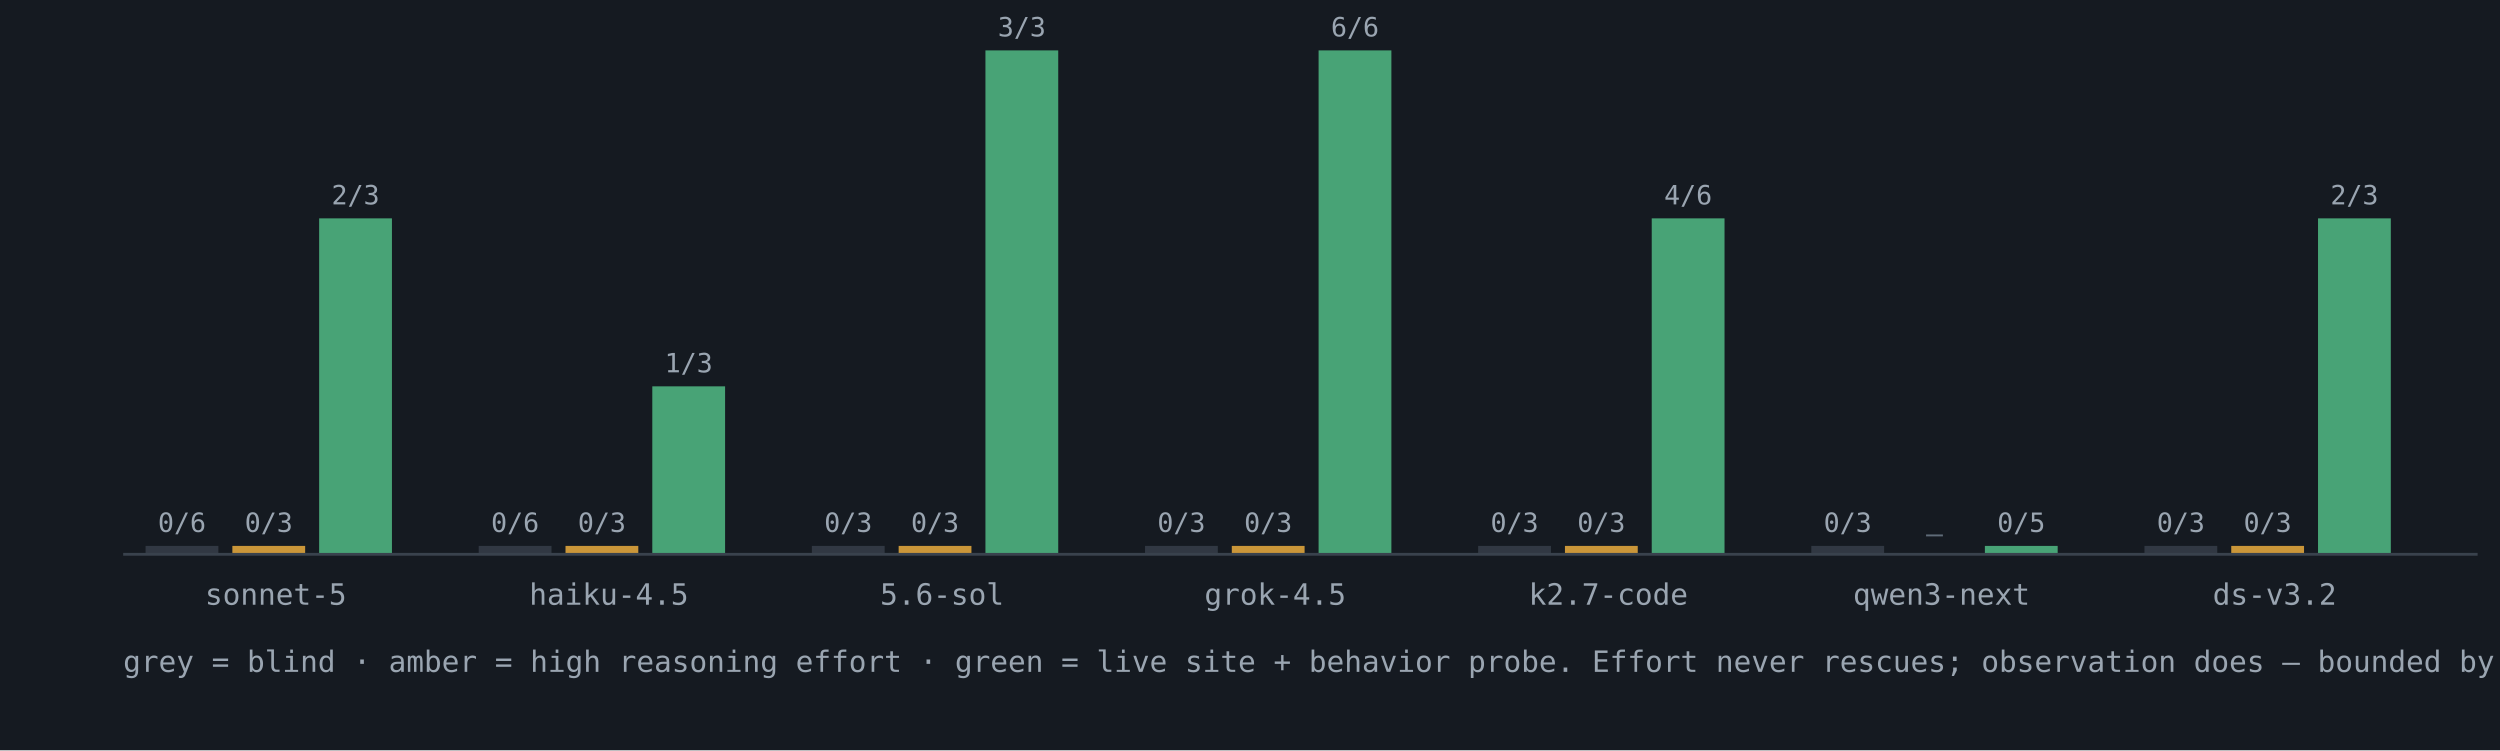
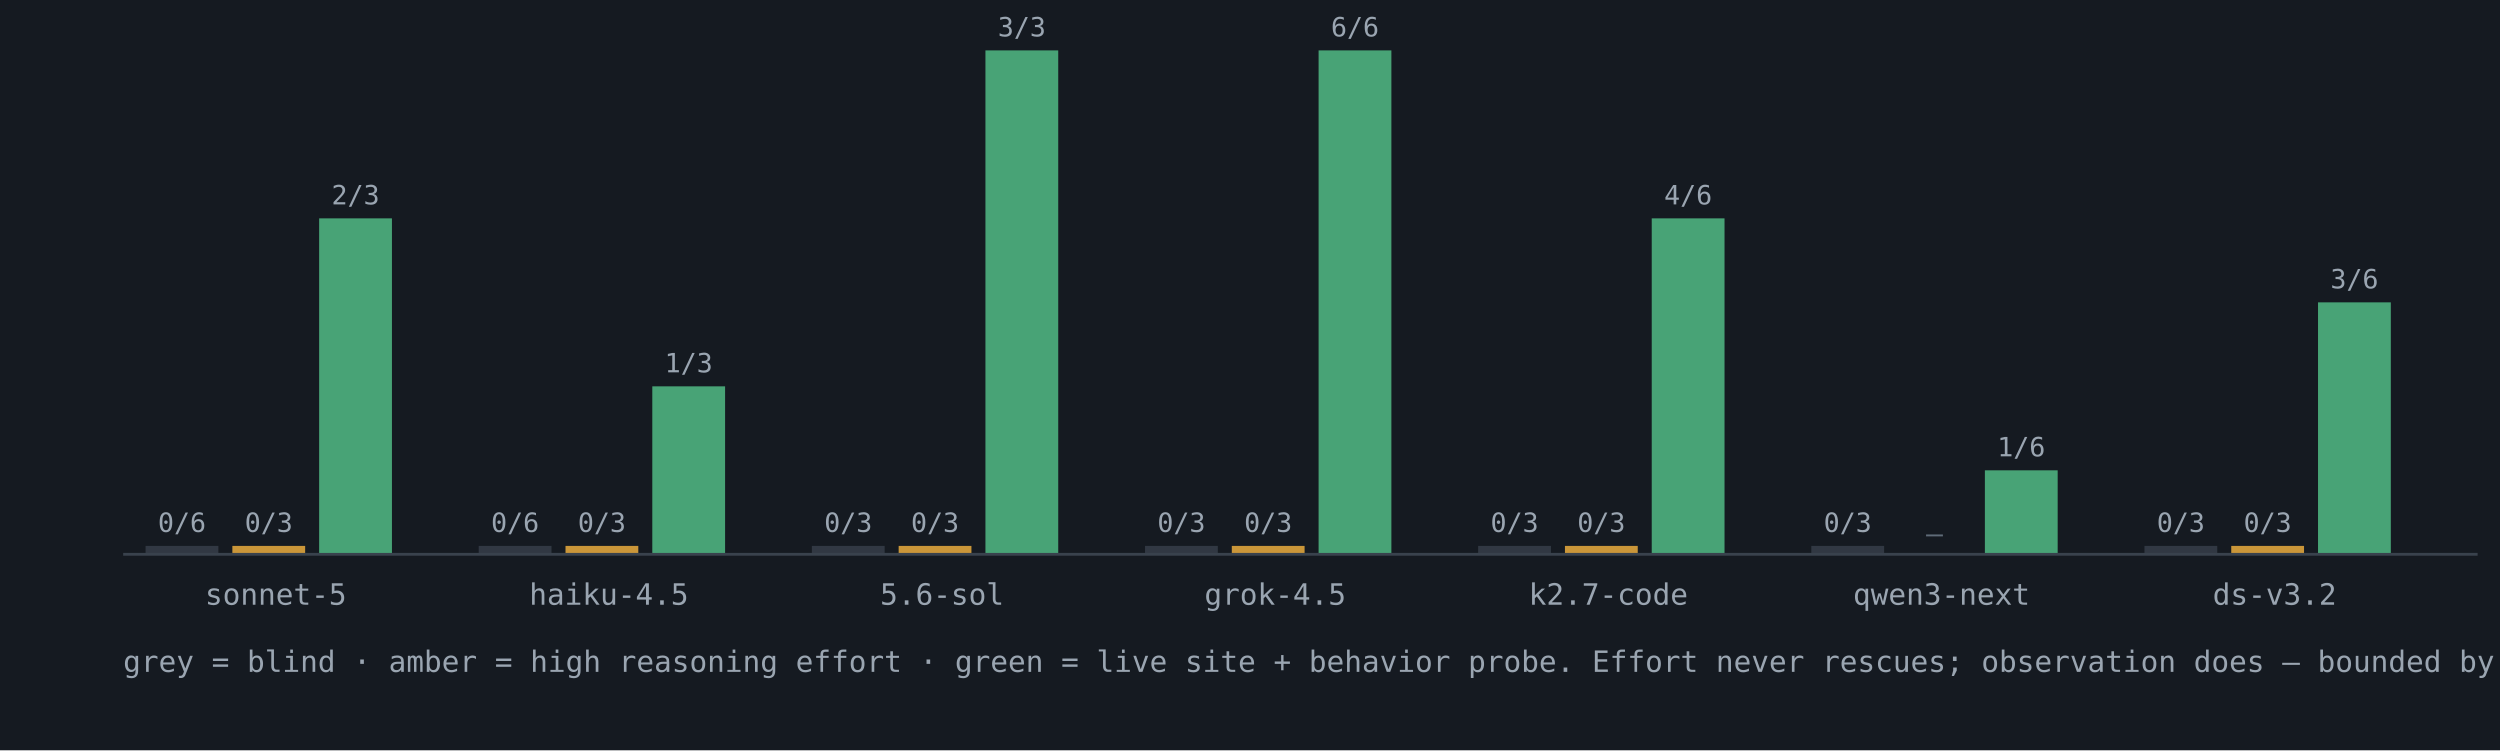
<svg xmlns="http://www.w3.org/2000/svg" width="893" height="268" viewBox="0 0 893 268" font-family="ui-monospace,'SF Mono','Cascadia Code',Menlo,Consolas,monospace">
  <rect width="893" height="268" fill="#151A21" />
  <rect x="52" y="195" width="26" height="3" fill="#333B45" opacity="0.92" />
  <text x="65.0" y="190" font-size="9.5" fill="#9AA5B1" text-anchor="middle" font-weight="normal">0/6</text>
  <rect x="83" y="195" width="26" height="3" fill="#D9A13B" opacity="0.92" />
  <text x="96.0" y="190" font-size="9.5" fill="#9AA5B1" text-anchor="middle" font-weight="normal">0/3</text>
  <rect x="114" y="78.0" width="26" height="120.0" fill="#4CAF7D" opacity="0.92" />
  <text x="127.0" y="73.0" font-size="9.5" fill="#9AA5B1" text-anchor="middle" font-weight="normal">2/3</text>
  <text x="98.5" y="216" font-size="10.5" fill="#9AA5B1" text-anchor="middle" font-weight="normal">sonnet-5</text>
  <rect x="171" y="195" width="26" height="3" fill="#333B45" opacity="0.92" />
  <text x="184.0" y="190" font-size="9.5" fill="#9AA5B1" text-anchor="middle" font-weight="normal">0/6</text>
  <rect x="202" y="195" width="26" height="3" fill="#D9A13B" opacity="0.92" />
  <text x="215.0" y="190" font-size="9.5" fill="#9AA5B1" text-anchor="middle" font-weight="normal">0/3</text>
  <rect x="233" y="138.0" width="26" height="60.0" fill="#4CAF7D" opacity="0.92" />
  <text x="246.0" y="133.0" font-size="9.5" fill="#9AA5B1" text-anchor="middle" font-weight="normal">1/3</text>
  <text x="217.5" y="216" font-size="10.5" fill="#9AA5B1" text-anchor="middle" font-weight="normal">haiku-4.5</text>
  <rect x="290" y="195" width="26" height="3" fill="#333B45" opacity="0.92" />
  <text x="303.0" y="190" font-size="9.5" fill="#9AA5B1" text-anchor="middle" font-weight="normal">0/3</text>
  <rect x="321" y="195" width="26" height="3" fill="#D9A13B" opacity="0.92" />
  <text x="334.0" y="190" font-size="9.5" fill="#9AA5B1" text-anchor="middle" font-weight="normal">0/3</text>
  <rect x="352" y="18.0" width="26" height="180.0" fill="#4CAF7D" opacity="0.92" />
  <text x="365.0" y="13.0" font-size="9.5" fill="#9AA5B1" text-anchor="middle" font-weight="normal">3/3</text>
  <text x="336.5" y="216" font-size="10.5" fill="#9AA5B1" text-anchor="middle" font-weight="normal">5.6-sol</text>
  <rect x="409" y="195" width="26" height="3" fill="#333B45" opacity="0.92" />
  <text x="422.0" y="190" font-size="9.5" fill="#9AA5B1" text-anchor="middle" font-weight="normal">0/3</text>
  <rect x="440" y="195" width="26" height="3" fill="#D9A13B" opacity="0.92" />
  <text x="453.0" y="190" font-size="9.5" fill="#9AA5B1" text-anchor="middle" font-weight="normal">0/3</text>
  <rect x="471" y="18.0" width="26" height="180.0" fill="#4CAF7D" opacity="0.92" />
  <text x="484.0" y="13.0" font-size="9.5" fill="#9AA5B1" text-anchor="middle" font-weight="normal">6/6</text>
  <text x="455.5" y="216" font-size="10.5" fill="#9AA5B1" text-anchor="middle" font-weight="normal">grok-4.5</text>
  <rect x="528" y="195" width="26" height="3" fill="#333B45" opacity="0.92" />
  <text x="541.0" y="190" font-size="9.5" fill="#9AA5B1" text-anchor="middle" font-weight="normal">0/3</text>
  <rect x="559" y="195" width="26" height="3" fill="#D9A13B" opacity="0.92" />
  <text x="572.0" y="190" font-size="9.5" fill="#9AA5B1" text-anchor="middle" font-weight="normal">0/3</text>
  <rect x="590" y="78.0" width="26" height="120.0" fill="#4CAF7D" opacity="0.92" />
  <text x="603.0" y="73.0" font-size="9.5" fill="#9AA5B1" text-anchor="middle" font-weight="normal">4/6</text>
  <text x="574.5" y="216" font-size="10.5" fill="#9AA5B1" text-anchor="middle" font-weight="normal">k2.7-code</text>
  <rect x="647" y="195" width="26" height="3" fill="#333B45" opacity="0.92" />
  <text x="660.0" y="190" font-size="9.5" fill="#9AA5B1" text-anchor="middle" font-weight="normal">0/3</text>
  <text x="691.0" y="194" font-size="10" fill="#5F6B78" text-anchor="middle" font-weight="normal">–</text>
-   <rect x="709" y="195" width="26" height="3" fill="#4CAF7D" opacity="0.92" />
-   <text x="722.0" y="190" font-size="9.5" fill="#9AA5B1" text-anchor="middle" font-weight="normal">0/5</text>
+   <rect x="709" y="168.0" width="26" height="30.0" fill="#4CAF7D" opacity="0.92" />
+   <text x="722.0" y="163.0" font-size="9.5" fill="#9AA5B1" text-anchor="middle" font-weight="normal">1/6</text>
  <text x="693.5" y="216" font-size="10.5" fill="#9AA5B1" text-anchor="middle" font-weight="normal">qwen3-next</text>
  <rect x="766" y="195" width="26" height="3" fill="#333B45" opacity="0.92" />
  <text x="779.0" y="190" font-size="9.5" fill="#9AA5B1" text-anchor="middle" font-weight="normal">0/3</text>
  <rect x="797" y="195" width="26" height="3" fill="#D9A13B" opacity="0.92" />
  <text x="810.0" y="190" font-size="9.5" fill="#9AA5B1" text-anchor="middle" font-weight="normal">0/3</text>
-   <rect x="828" y="78.0" width="26" height="120.0" fill="#4CAF7D" opacity="0.92" />
-   <text x="841.0" y="73.0" font-size="9.5" fill="#9AA5B1" text-anchor="middle" font-weight="normal">2/3</text>
+   <rect x="828" y="108.0" width="26" height="90.0" fill="#4CAF7D" opacity="0.92" />
+   <text x="841.0" y="103.0" font-size="9.5" fill="#9AA5B1" text-anchor="middle" font-weight="normal">3/6</text>
  <text x="812.5" y="216" font-size="10.5" fill="#9AA5B1" text-anchor="middle" font-weight="normal">ds-v3.2</text>
  <line x1="44" y1="198" x2="885" y2="198" stroke="#39424D" />
  <text x="44" y="240" font-size="10.5" fill="#9AA5B1" text-anchor="start" font-weight="normal">grey = blind · amber = high reasoning effort · green = live site + behavior probe. Effort never rescues; observation does — bounded by the probe's own blind spot (author-catch #9).</text>
</svg>
